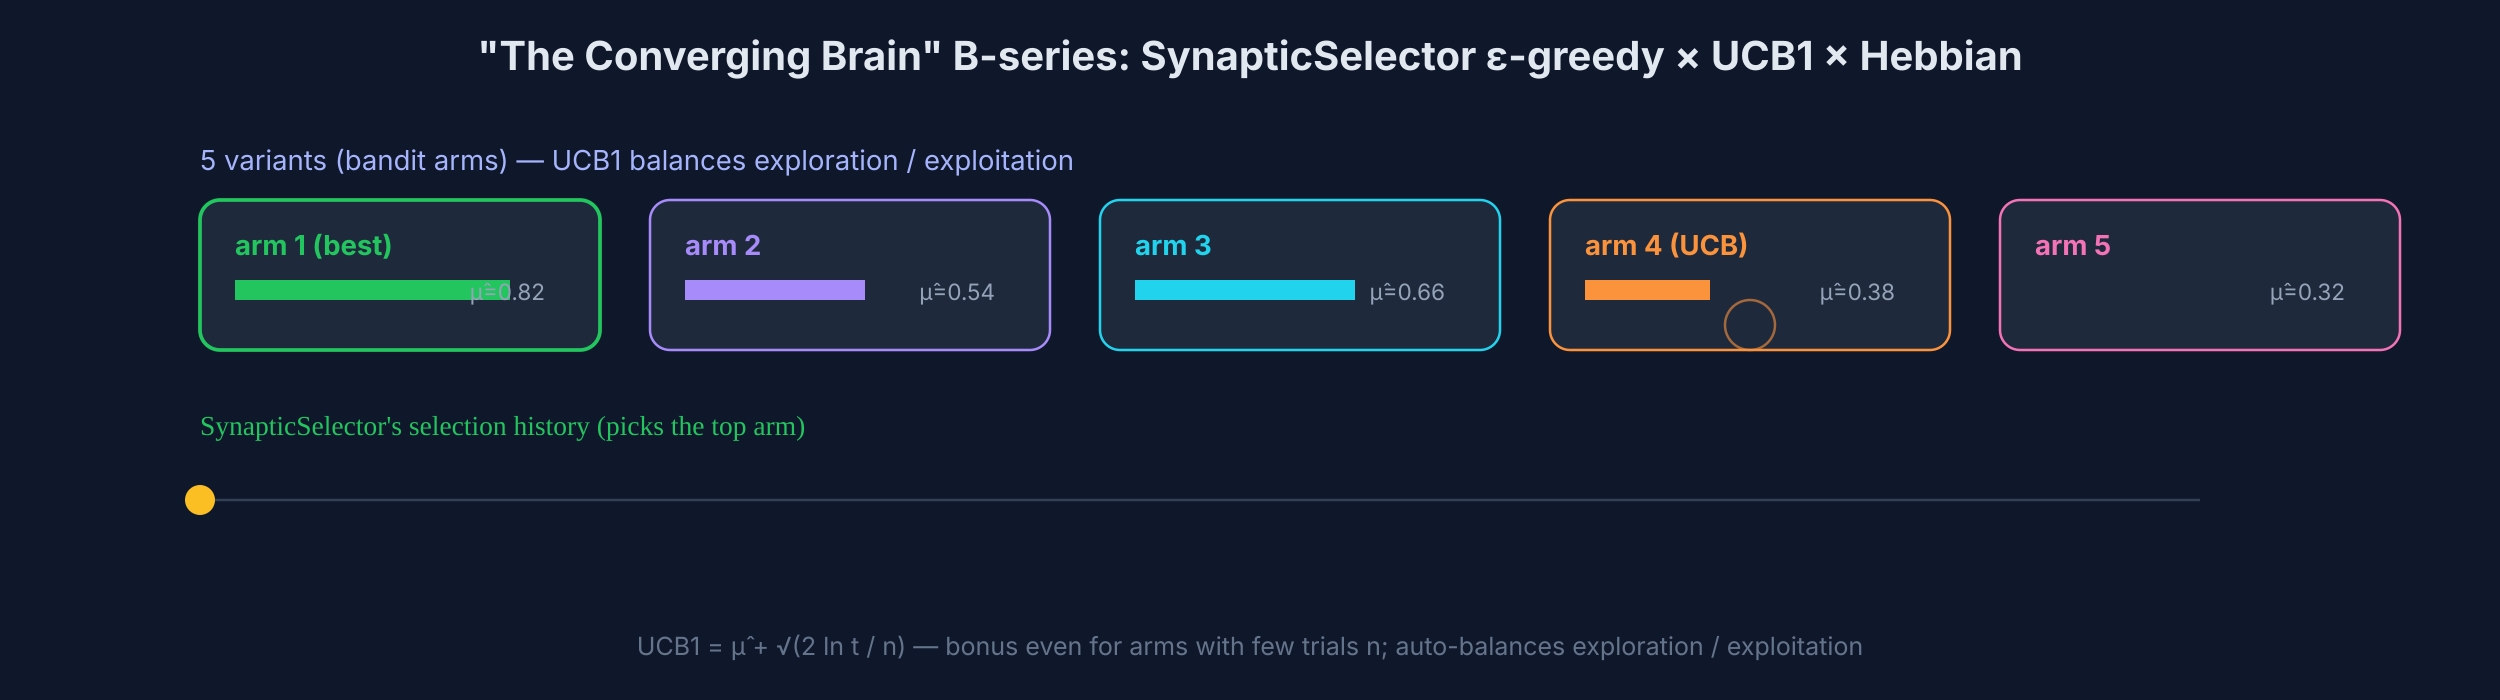
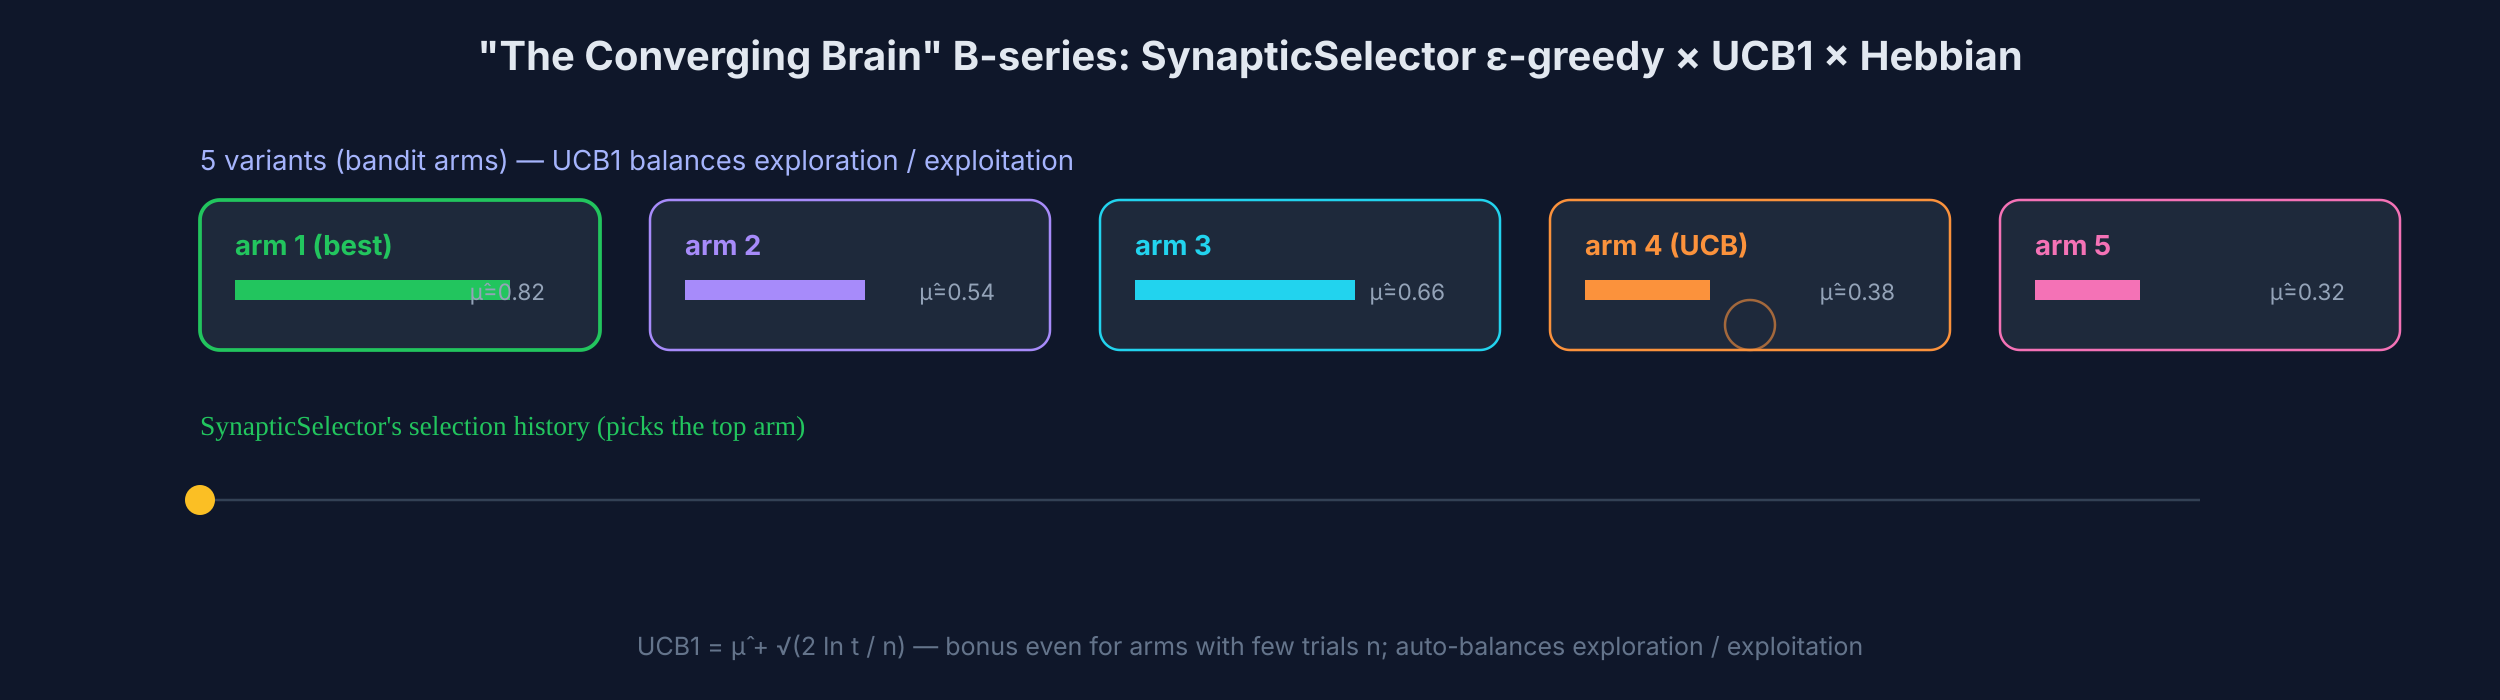
<svg xmlns="http://www.w3.org/2000/svg" viewBox="0 0 1000 280" role="img" aria-label="#24-04 theme: B-series convergent optimization ε-greedy bandit + UCB1" style="width:100%;height:auto;max-width:1200px">
  <rect width="1000" height="280" fill="#0f172a" />
  <text x="500" y="28" font-family="-apple-system,sans-serif" font-size="16" font-weight="700" fill="#e2e8f0" text-anchor="middle">"The Converging Brain" B-series: SynapticSelector ε-greedy × UCB1 × Hebbian</text>
  <g transform="translate(80, 80)" font-family="-apple-system,sans-serif">
    <text x="0" y="-12" font-size="11" fill="#a5b4fc">5 variants (bandit arms) — UCB1 balances exploration / exploitation</text>
    <g>
      <g transform="translate(0, 0)">
        <rect width="160" height="60" rx="8" fill="#1e293b" stroke="#22c55e" stroke-width="1.5" />
        <text x="14" y="22" font-size="11" fill="#22c55e" font-weight="700">arm 1 (best)</text>
        <rect x="14" y="32" width="110" height="8" fill="#22c55e">
          <animate attributeName="width" values="0;110;110" keyTimes="0;0.5;1" dur="3s" repeatCount="indefinite" />
        </rect>
        <text x="138" y="40" font-size="9" fill="#94a3b8" text-anchor="end">μ̂=0.82</text>
      </g>
      <g transform="translate(180, 0)">
        <rect width="160" height="60" rx="8" fill="#1e293b" stroke="#a78bfa" />
        <text x="14" y="22" font-size="11" fill="#a78bfa" font-weight="700">arm 2</text>
        <rect x="14" y="32" width="72" height="8" fill="#a78bfa">
          <animate attributeName="width" values="0;72;72" keyTimes="0;0.5;1" dur="3s" begin="0.4s" repeatCount="indefinite" />
        </rect>
        <text x="138" y="40" font-size="9" fill="#94a3b8" text-anchor="end">μ̂=0.54</text>
      </g>
      <g transform="translate(360, 0)">
        <rect width="160" height="60" rx="8" fill="#1e293b" stroke="#22d3ee" />
        <text x="14" y="22" font-size="11" fill="#22d3ee" font-weight="700">arm 3</text>
        <rect x="14" y="32" width="88" height="8" fill="#22d3ee">
          <animate attributeName="width" values="0;88;88" keyTimes="0;0.5;1" dur="3s" begin="0.8s" repeatCount="indefinite" />
        </rect>
        <text x="138" y="40" font-size="9" fill="#94a3b8" text-anchor="end">μ̂=0.66</text>
      </g>
      <g transform="translate(540, 0)">
        <rect width="160" height="60" rx="8" fill="#1e293b" stroke="#fb923c" />
        <text x="14" y="22" font-size="11" fill="#fb923c" font-weight="700">arm 4 (UCB)</text>
        <rect x="14" y="32" width="50" height="8" fill="#fb923c">
          <animate attributeName="width" values="0;50;50" keyTimes="0;0.5;1" dur="3s" begin="1.2s" repeatCount="indefinite" />
        </rect>
        <text x="138" y="40" font-size="9" fill="#94a3b8" text-anchor="end">μ̂=0.38</text>
        <circle cx="80" cy="50" r="10" fill="none" stroke="#fb923c" stroke-width="1" opacity="0.6">
          <animate attributeName="r" values="6;14;6" dur="2s" repeatCount="indefinite" />
          <animate attributeName="opacity" values="0.6;0;0.6" dur="2s" repeatCount="indefinite" />
        </circle>
      </g>
      <g transform="translate(720, 0)">
        <rect width="160" height="60" rx="8" fill="#1e293b" stroke="#f472b6" />
        <text x="14" y="22" font-size="11" fill="#f472b6" font-weight="700">arm 5</text>
-         <rect x="14" y="32" width="0" height="8" fill="#f472b6">
+         <rect x="14" y="32" width="42" height="8" fill="#f472b6">
          <animate attributeName="width" values="0;42;42" keyTimes="0;0.5;1" dur="3s" begin="1.6s" repeatCount="indefinite" />
        </rect>
        <text x="138" y="40" font-size="9" fill="#94a3b8" text-anchor="end">μ̂=0.32</text>
      </g>
    </g>
  </g>
  <g transform="translate(80, 180)">
    <text x="0" y="-6" font-size="11" fill="#22c55e">SynapticSelector's selection history (picks the top arm)</text>
    <g>
      <line x1="0" y1="20" x2="800" y2="20" stroke="#334155" />
      <circle cy="20" r="6" fill="#fbbf24">
        <animate attributeName="cx" values="40;220;400;580;760;40" dur="6s" repeatCount="indefinite" />
      </circle>
    </g>
  </g>
  <text x="500" y="262" font-family="-apple-system,sans-serif" font-size="10" fill="#64748b" text-anchor="middle">UCB1 = μ̂ + √(2 ln t / n) — bonus even for arms with few trials n; auto-balances exploration / exploitation</text>
</svg>
